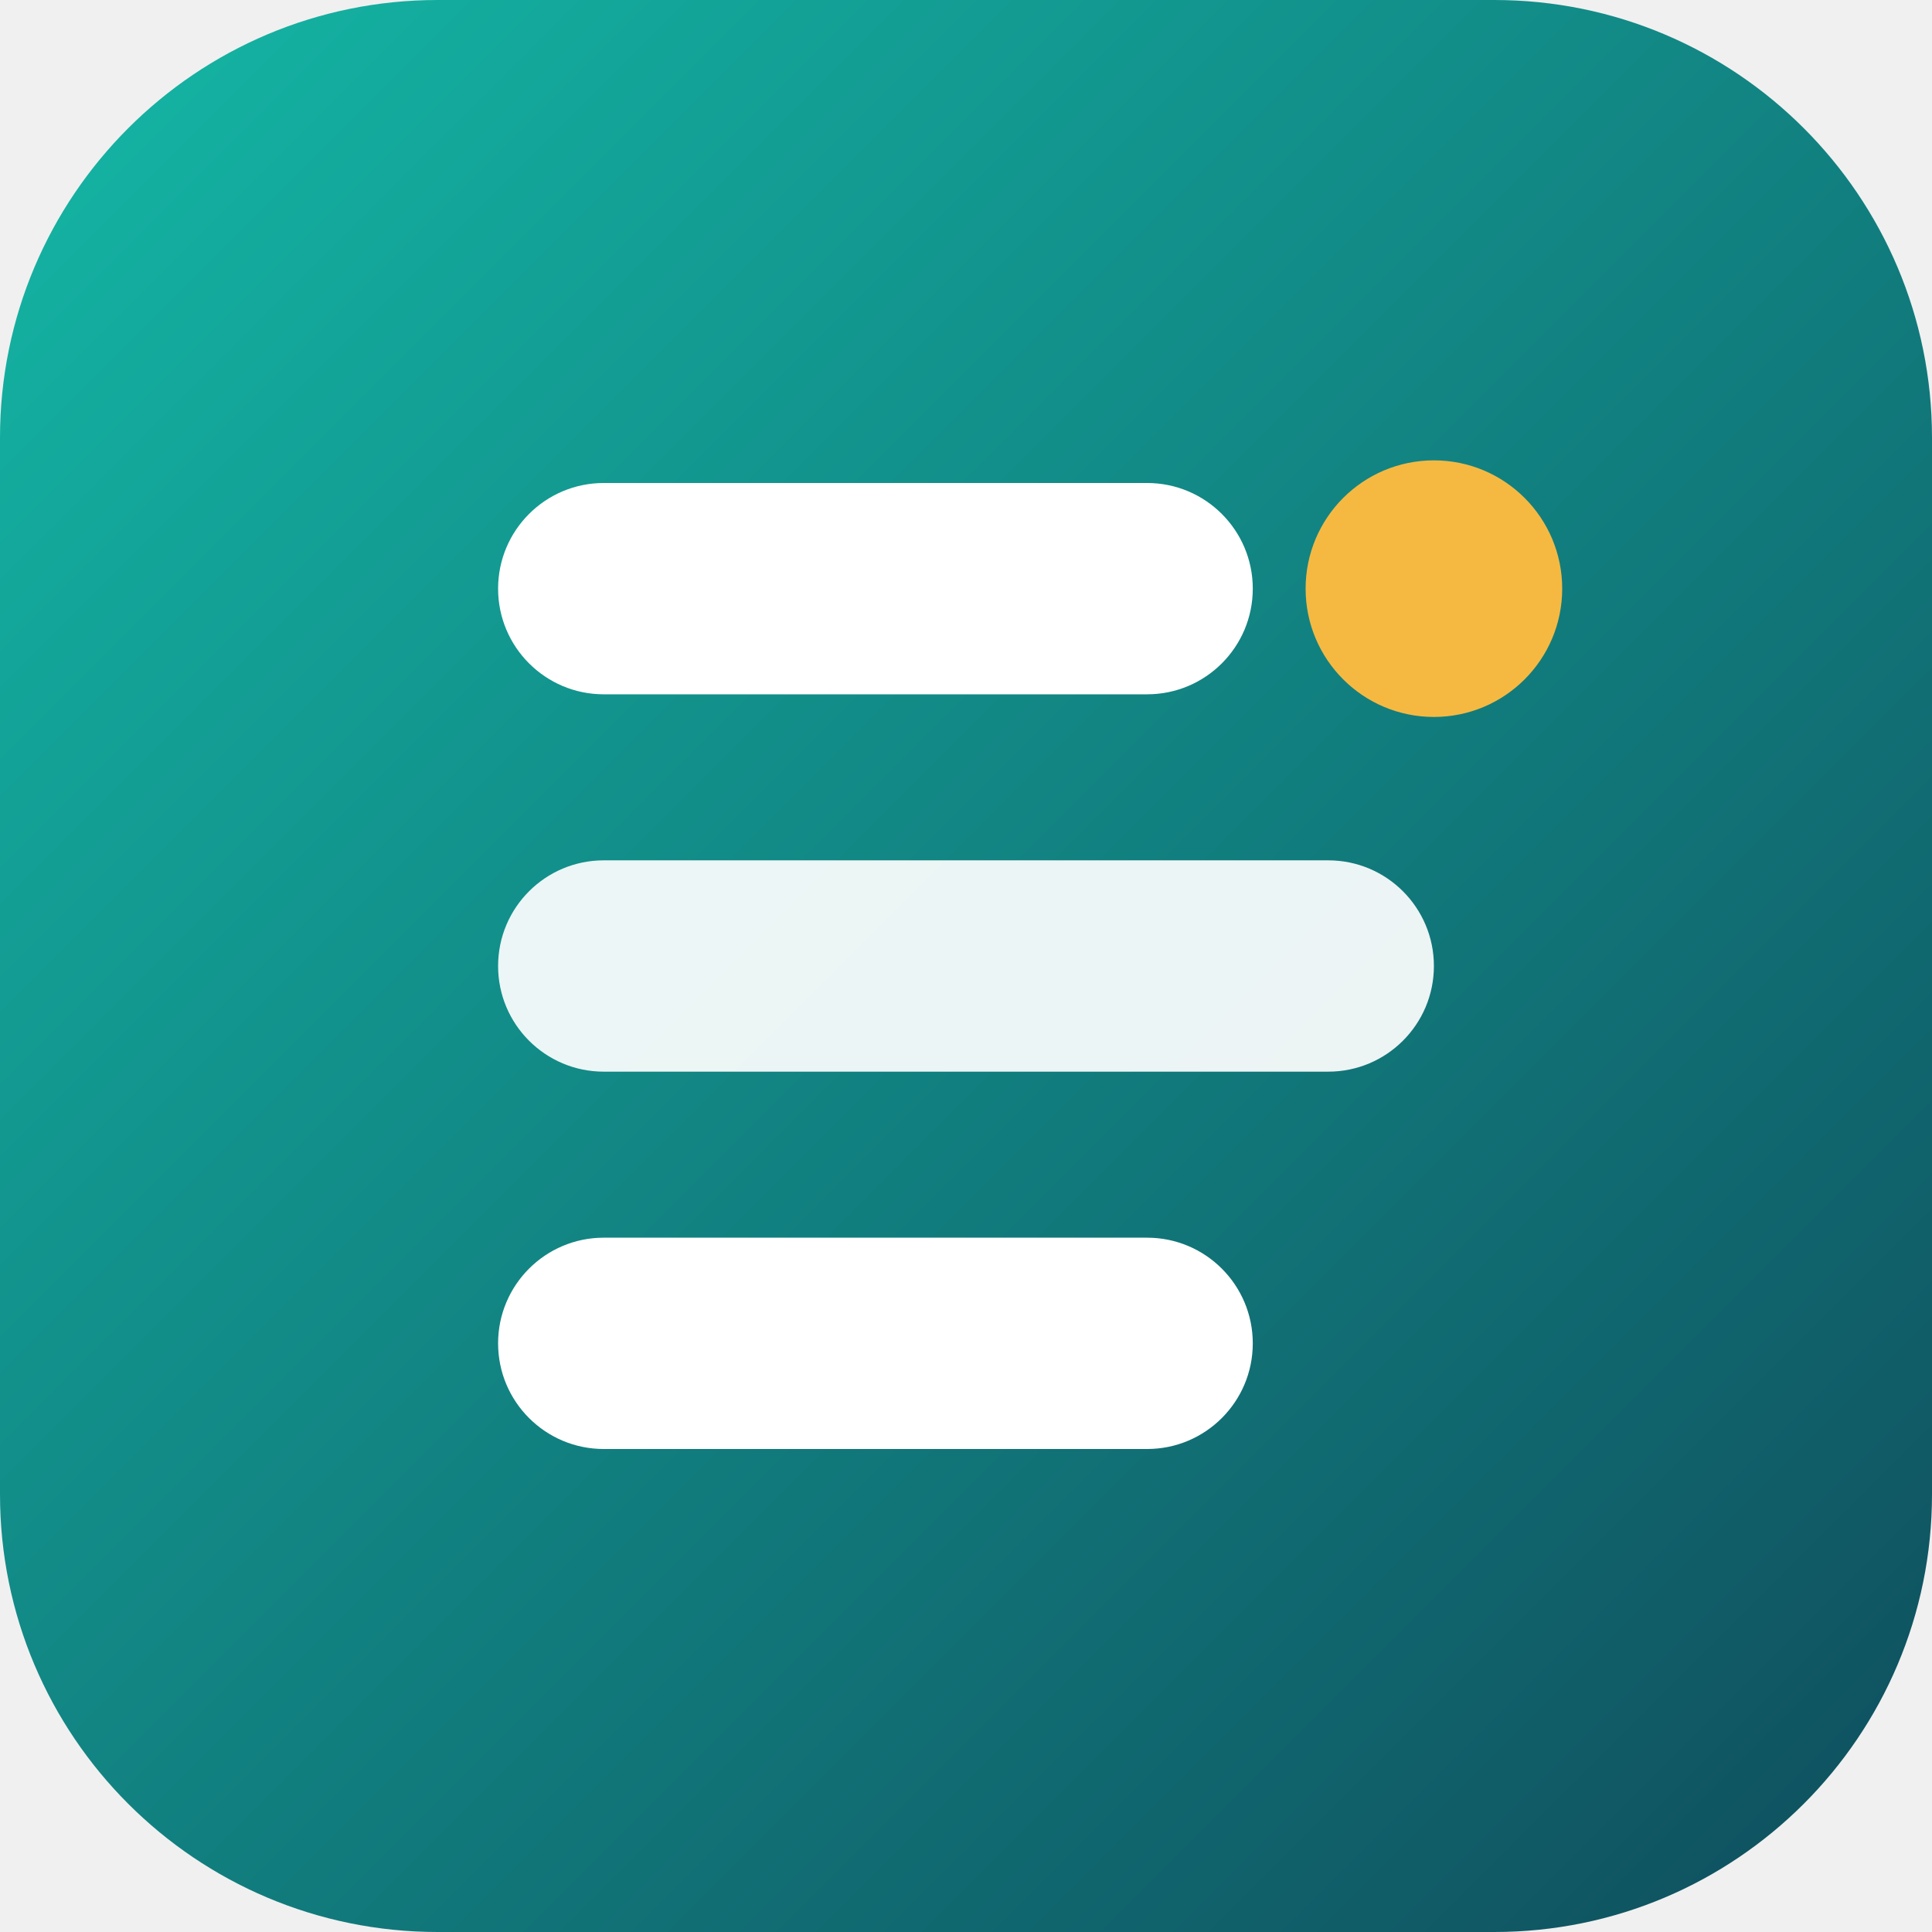
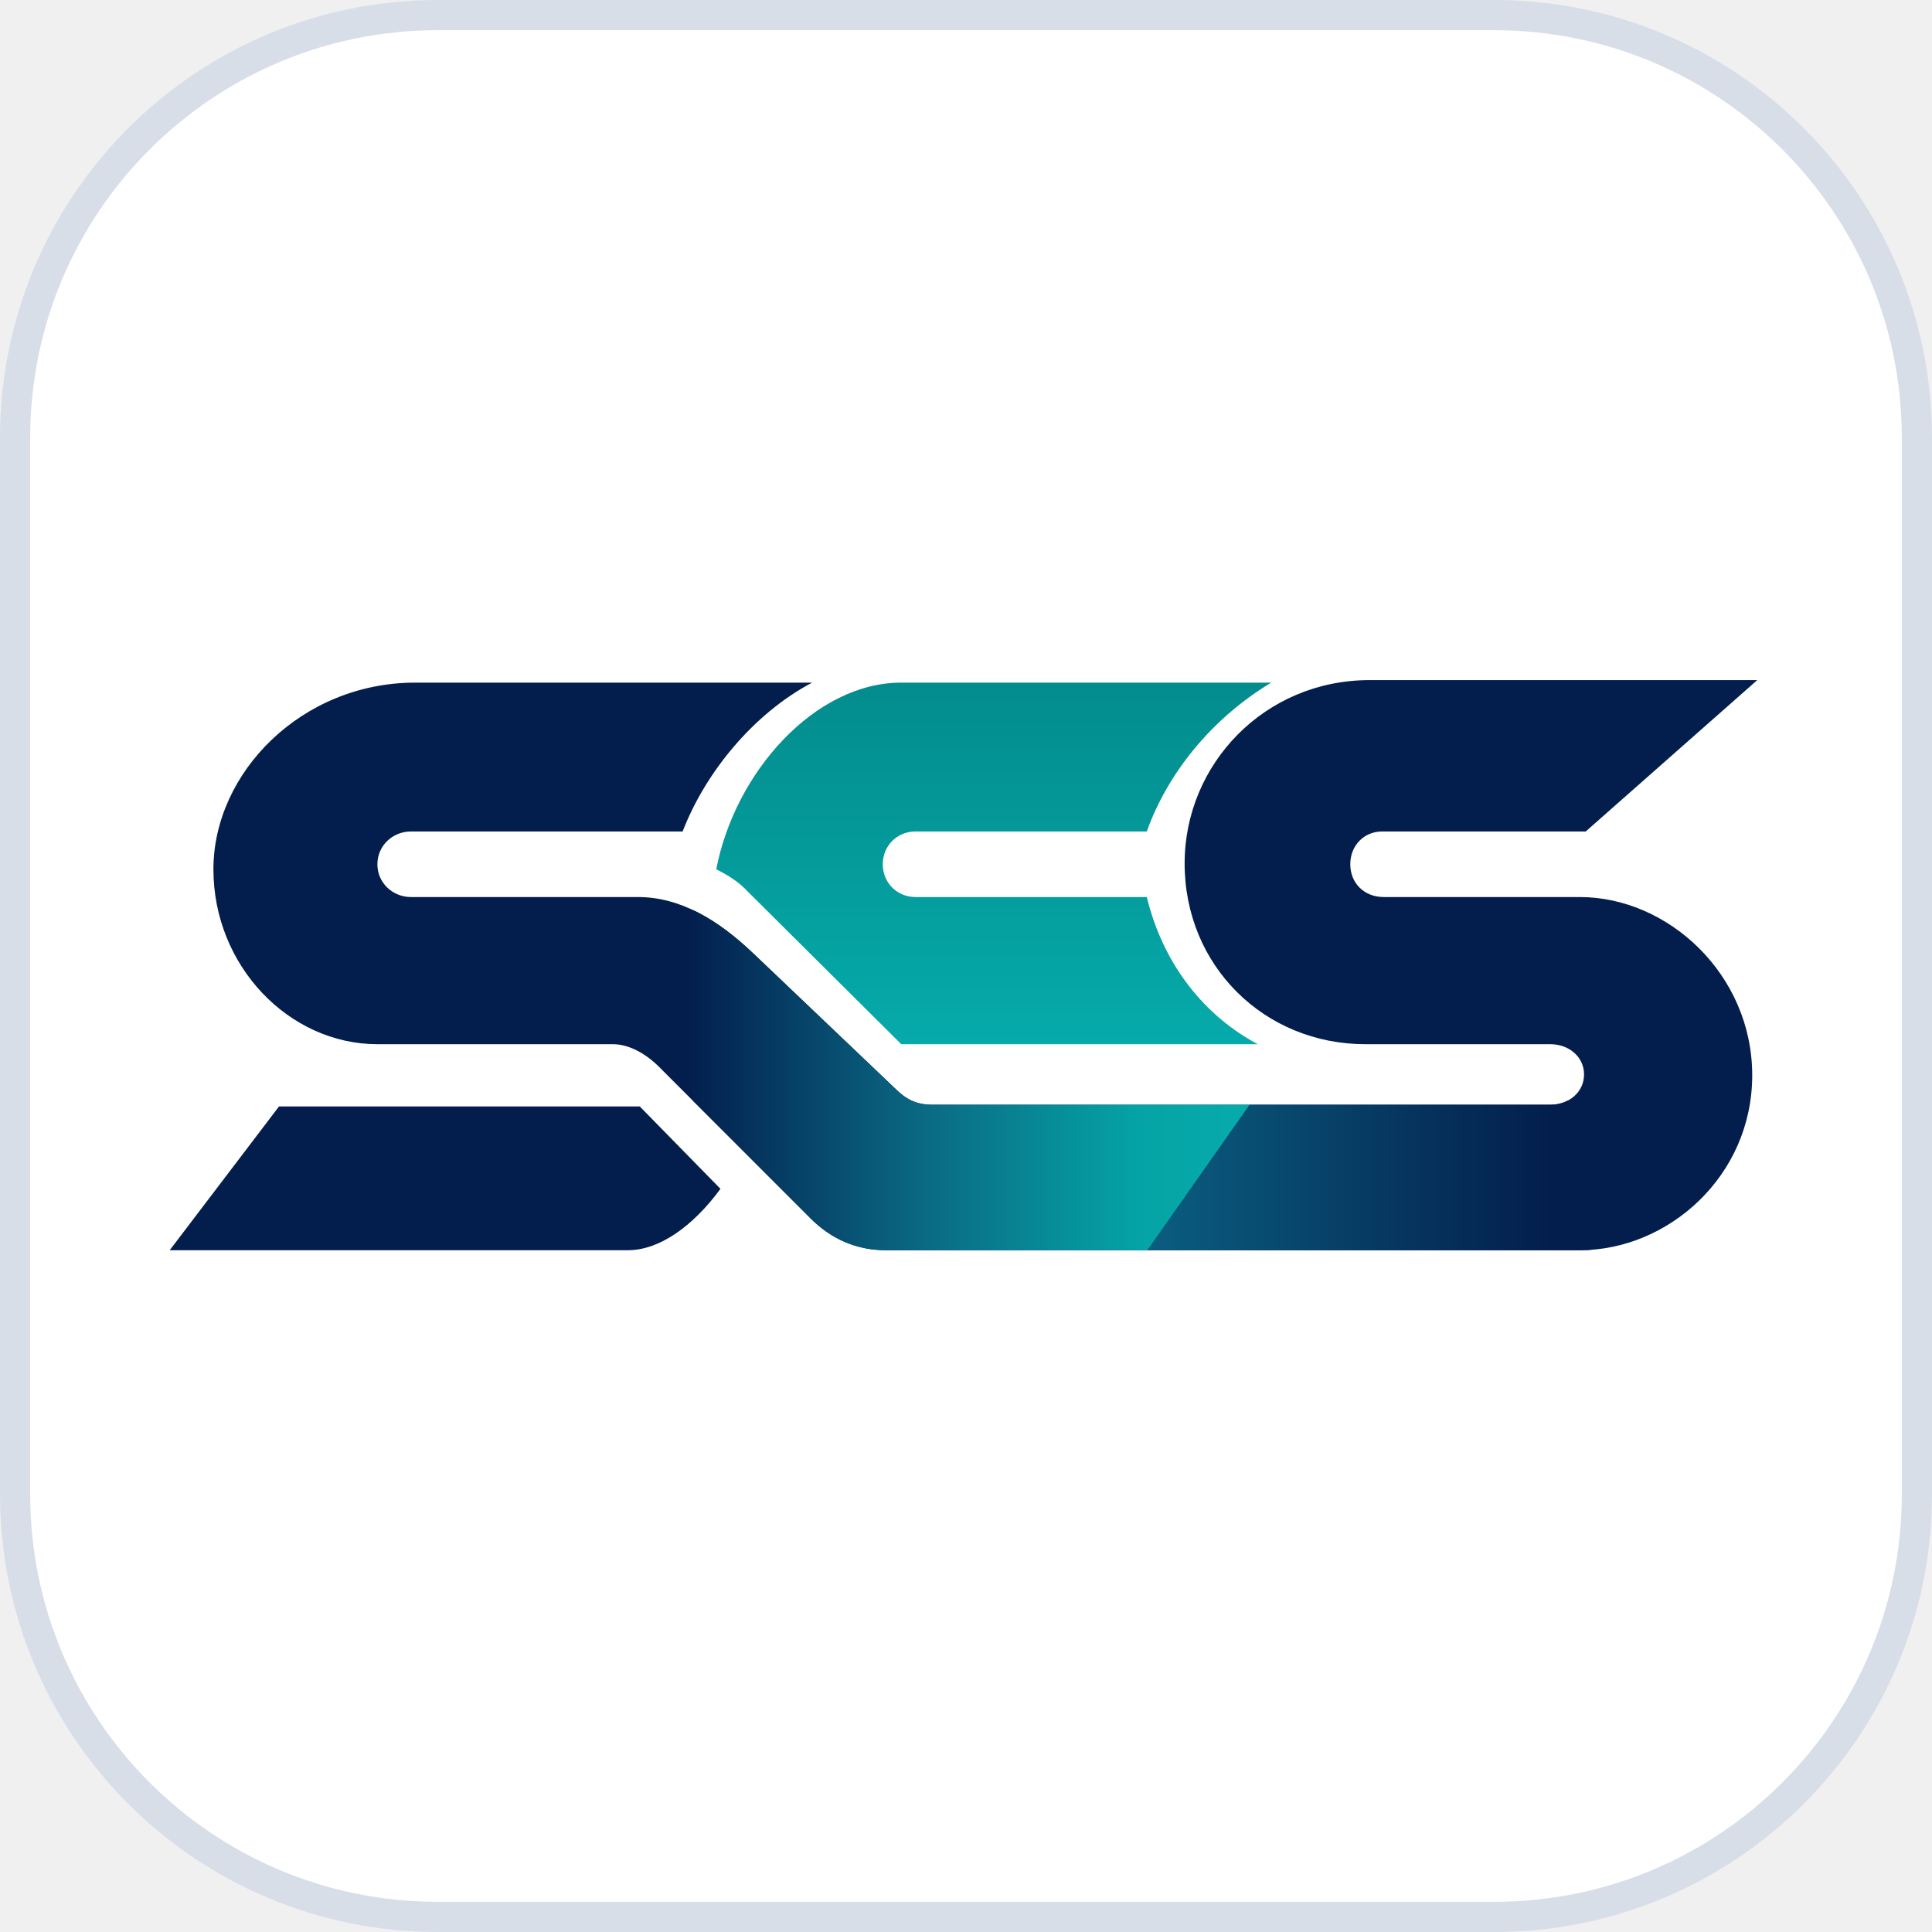
- <svg xmlns="http://www.w3.org/2000/svg" viewBox="0 0 512 512" role="img" aria-label="Ervanta">
-   <defs>
-     <linearGradient id="tile" x1="0" y1="0" x2="1" y2="1">
-       <stop offset="0" stop-color="#14B8A6" />
-       <stop offset="1" stop-color="#0F4C5C" />
-     </linearGradient>
-   </defs>
-   <rect width="512" height="512" rx="116" fill="url(#tile)" />
-   <rect x="132" y="128" width="200" height="56" rx="28" fill="#FFFFFF" />
-   <rect x="132" y="228" width="248" height="56" rx="28" fill="#FFFFFF" opacity=".92" />
-   <rect x="132" y="328" width="200" height="56" rx="28" fill="#FFFFFF" />
-   <circle cx="380" cy="156" r="34" fill="#F5B942" />
+ <svg xmlns="http://www.w3.org/2000/svg" viewBox="0 0 512 512" role="img" aria-label="SES Labs">
+   <rect x="4" y="4" width="504" height="504" rx="112" fill="#FFFFFF" stroke="#D7DEE8" stroke-width="8" />
+   <g transform="translate(40.96 33.16) scale(0.22284)">
+     <defs>
+       <linearGradient id="m-e" x1="0" y1="663" x2="0" y2="1093" gradientUnits="userSpaceOnUse">
+         <stop offset="0" stop-color="#038C8D" />
+         <stop offset="1" stop-color="#06AAAA" />
+       </linearGradient>
+       <linearGradient id="m-sweep" x1="640" y1="0" x2="1300" y2="0" gradientUnits="userSpaceOnUse">
+         <stop offset="0" stop-color="#03204F" />
+         <stop offset=".42" stop-color="#0A6A84" />
+         <stop offset=".8" stop-color="#05A3A5" />
+         <stop offset="1" stop-color="#07ABAB" />
+       </linearGradient>
+       <linearGradient id="m-tail" x1="1180" y1="0" x2="1660" y2="0" gradientUnits="userSpaceOnUse">
+         <stop offset="0" stop-color="#0A5E80" />
+         <stop offset="1" stop-color="#031E4C" />
+       </linearGradient>
+       <clipPath id="m-body">
+         <path id="m-bodyPath" d="M310 663 L782 663 C712 700 655 770 628 840 L305 840 C283 840 265 857 265 879 C265 901 283 918 305 918 L575 918 C625 918 670 945 712 985 L880 1145 C893 1158 905 1165 925 1165 L1660 1165 C1682 1165 1700 1150 1700 1129 C1700 1108 1682 1093 1660 1093 L1440 1093 C1320 1093 1225 1000 1225 878 C1225 760 1320 660 1445 660 L1906 660 L1702 840 L1460 840 C1438 840 1422 857 1422 879 C1422 901 1438 918 1462 918 L1695 918 C1800 918 1900 1010 1900 1130 C1900 1250 1800 1338 1695 1338 L870 1338 C835 1338 805 1325 780 1300 L600 1120 C585 1105 565 1093 545 1093 L265 1093 C160 1093 70 1000 70 885 C70 770 175 663 310 663 Z" />
+       </clipPath>
+     </defs>
+     <path d="M310 663 L782 663 C712 700 655 770 628 840 L305 840 C283 840 265 857 265 879 C265 901 283 918 305 918 L575 918 C625 918 670 945 712 985 L880 1145 C893 1158 905 1165 925 1165 L1660 1165 C1682 1165 1700 1150 1700 1129 C1700 1108 1682 1093 1660 1093 L1440 1093 C1320 1093 1225 1000 1225 878 C1225 760 1320 660 1445 660 L1906 660 L1702 840 L1460 840 C1438 840 1422 857 1422 879 C1422 901 1438 918 1462 918 L1695 918 C1800 918 1900 1010 1900 1130 C1900 1250 1800 1338 1695 1338 L870 1338 C835 1338 805 1325 780 1300 L600 1120 C585 1105 565 1093 545 1093 L265 1093 C160 1093 70 1000 70 885 C70 770 175 663 310 663 Z" fill="#031E4C" />
+     <g clip-path="url(#m-body)">
+       <polygon points="640,880 1306,1160 1176,1345 640,1345" fill="url(#m-sweep)" />
+       <polygon points="1306,1160 1710,1160 1710,1345 1176,1345" fill="url(#m-tail)" />
+     </g>
+     <path d="M148 1167 L577 1167 L673 1265 C640 1310 600 1338 563 1338 L18 1338 Z" fill="#031E4C" />
+     <path d="M888 663 L1328 663 C1258 705 1205 770 1180 840 L905 840 C883 840 866 857 866 879 C866 901 883 918 905 918 L1180 918 C1200 1000 1250 1060 1312 1093 L888 1093 L706 912 C695 900 682 892 668 885 C690 770 785 663 888 663 Z" fill="url(#m-e)" />
+   </g>
</svg>
